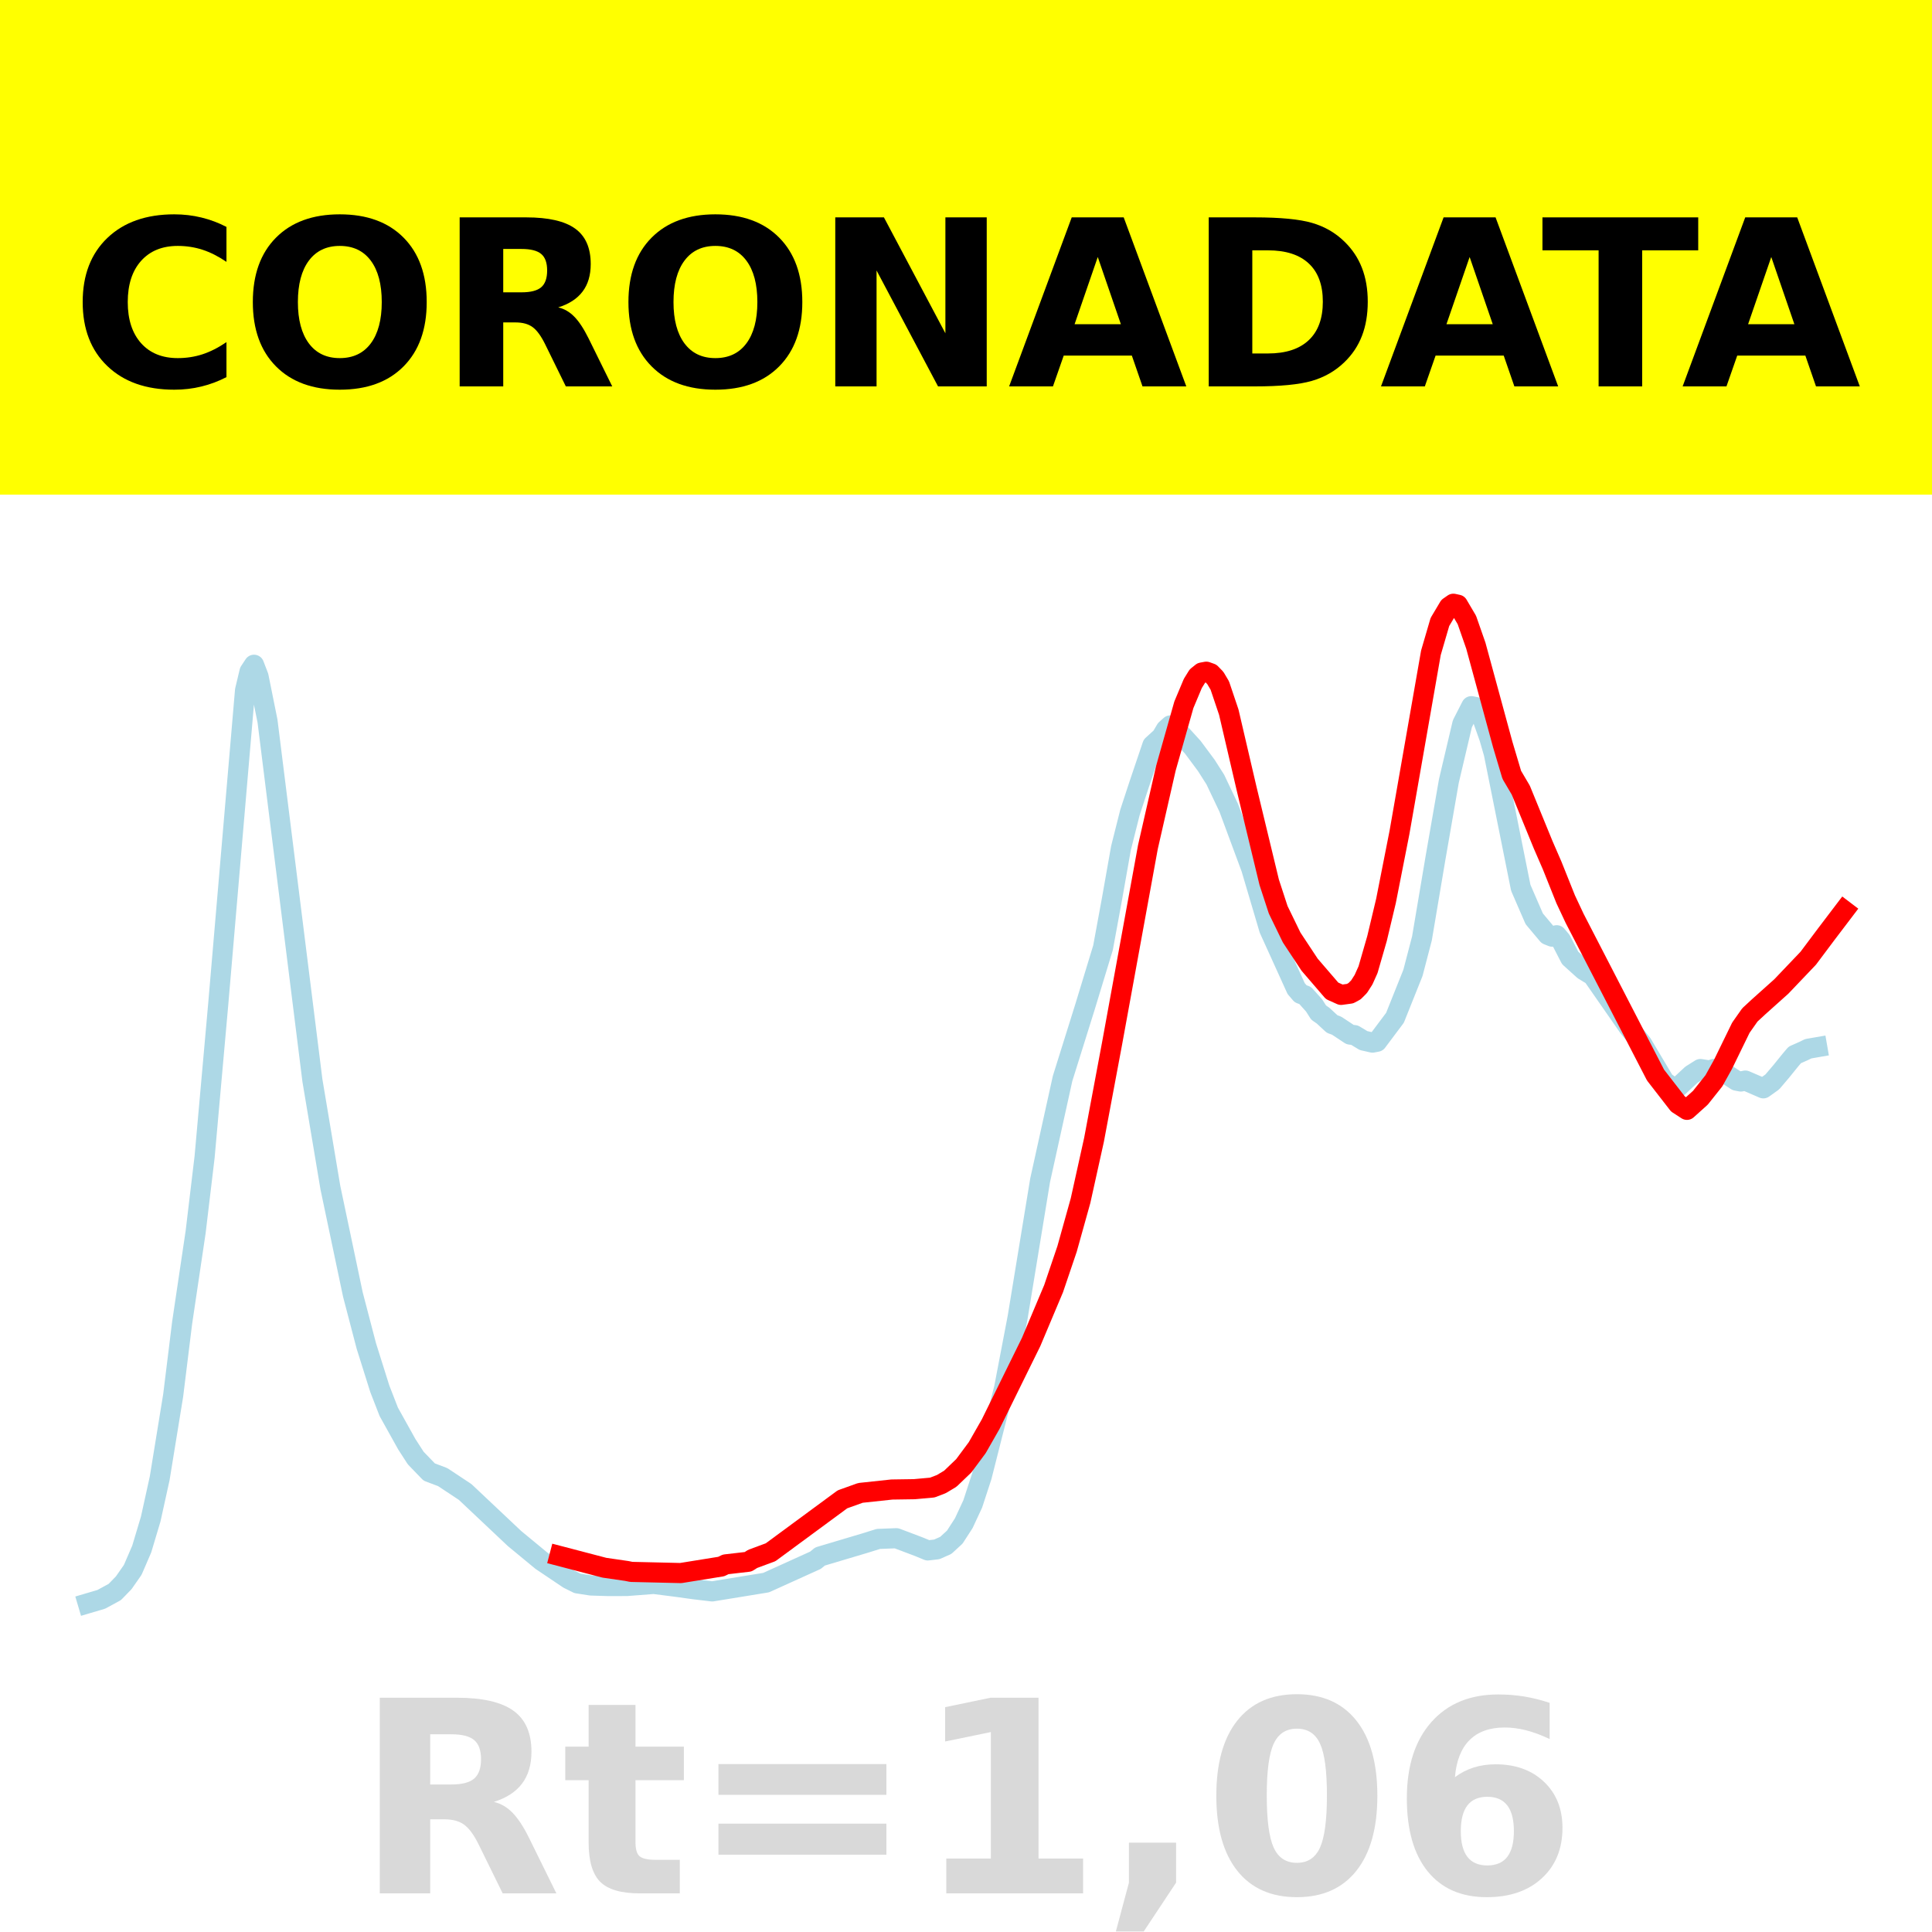
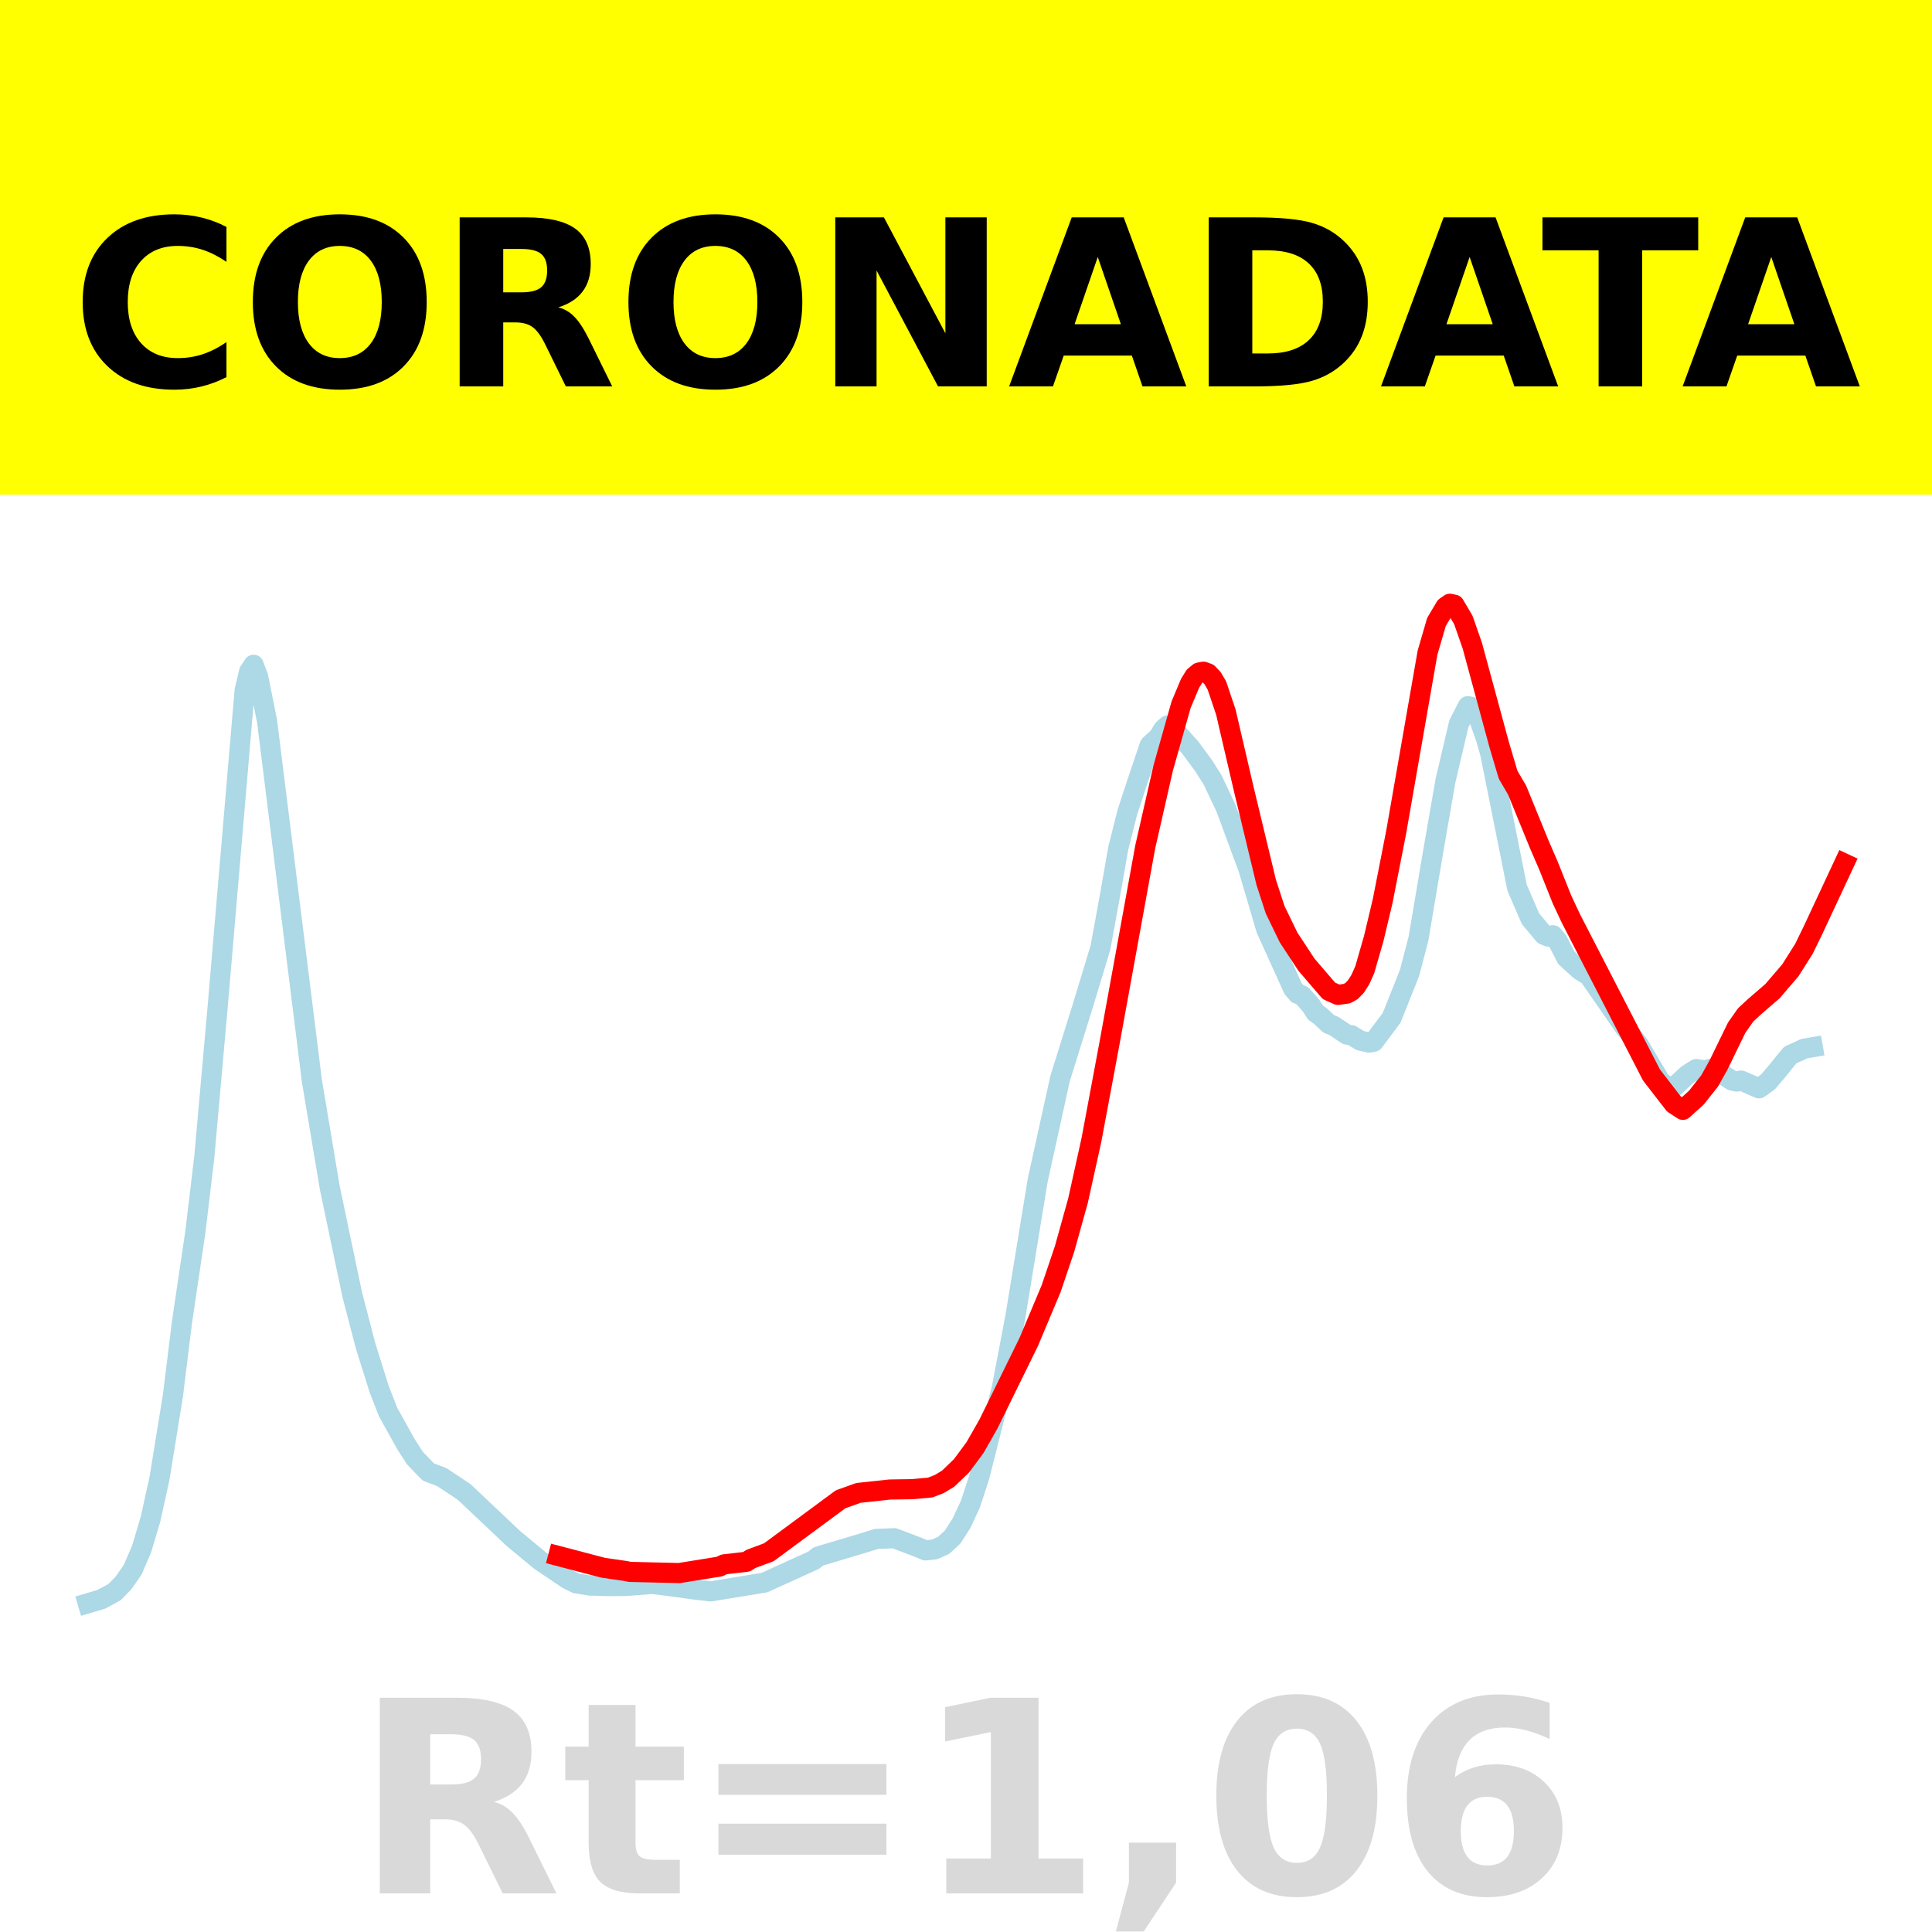
<svg xmlns="http://www.w3.org/2000/svg" xmlns:xlink="http://www.w3.org/1999/xlink" height="144pt" version="1.1" viewBox="0 0 144 144" width="144pt">
  <defs>
    <style type="text/css">*{stroke-linecap:butt;stroke-linejoin:round;}</style>
  </defs>
  <g id="figure_1">
    <g id="patch_1">
      <path d="M 0 144  L 144 144  L 144 0  L 0 0  z " style="fill:#ffffff;" />
    </g>
    <g id="axes_1">
      <g id="patch_2">
        <path d="M 0 144  L 144 144  L 144 0  L 0 0  z " style="fill:#ffffff;" />
      </g>
      <g id="line2d_1">
-         <path clip-path="url(#p3405b228ba)" d="M 6.545 119.502  L 7.55 119.205  L 8.554 118.659  L 9.224 117.969  L 9.894 117.008  L 10.563 115.458  L 11.233 113.222  L 11.902 110.184  L 12.907 104.009  L 13.576 98.588  L 14.581 91.831  L 15.25 86.23  L 16.255 74.964  L 18.264 51.457  L 18.598 50.056  L 18.933 49.548  L 19.268 50.419  L 19.938 53.741  L 23.286 80.535  L 24.625 88.522  L 26.299 96.474  L 27.303 100.317  L 28.308 103.512  L 28.977 105.232  L 30.317 107.638  L 30.986 108.675  L 31.991 109.716  L 32.995 110.094  L 34.669 111.203  L 38.352 114.675  L 40.361 116.333  L 42.37 117.684  L 43.039 118.017  L 44.044 118.173  L 45.383 118.215  L 46.722 118.21  L 48.731 118.056  L 50.405 118.27  L 51.744 118.455  L 53.083 118.614  L 57.101 117.959  L 60.784 116.29  L 61.119 116.013  L 64.467 115.015  L 65.471 114.702  L 66.811 114.65  L 68.485 115.283  L 69.154 115.559  L 69.824 115.481  L 70.493 115.184  L 71.163 114.568  L 71.833 113.532  L 72.502 112.094  L 73.172 110.045  L 74.846 103.436  L 75.85 98.181  L 77.524 87.975  L 79.198 80.387  L 80.872 75.039  L 82.212 70.64  L 82.881 67.001  L 83.551 63.212  L 84.22 60.556  L 84.89 58.513  L 85.894 55.544  L 86.564 54.935  L 86.899 54.368  L 87.234 54.069  L 87.568 54.226  L 88.908 55.699  L 89.912 57.051  L 90.582 58.104  L 91.586 60.216  L 93.26 64.73  L 94.599 69.259  L 95.269 70.732  L 96.608 73.685  L 96.943 74.074  L 97.278 74.195  L 97.947 74.941  L 98.282 75.47  L 98.617 75.703  L 99.287 76.324  L 99.621 76.445  L 100.626 77.111  L 100.961 77.153  L 101.63 77.558  L 102.3 77.71  L 102.635 77.645  L 103.974 75.859  L 105.313 72.511  L 105.983 69.946  L 106.987 63.989  L 107.992 58.207  L 108.996 53.945  L 109.666 52.634  L 110 52.702  L 110.335 53.108  L 111.005 54.994  L 111.34 56.157  L 113.349 66.169  L 114.353 68.482  L 115.357 69.679  L 115.692 69.813  L 116.027 69.707  L 116.362 70.101  L 117.031 71.398  L 118.036 72.307  L 118.705 72.715  L 121.384 76.567  L 122.388 77.793  L 124.062 80.605  L 124.732 81.096  L 125.067 81.034  L 126.071 80.1  L 126.741 79.679  L 127.41 79.787  L 127.745 79.674  L 128.415 79.893  L 129.419 80.544  L 129.754 80.609  L 130.089 80.539  L 131.428 81.118  L 132.098 80.639  L 132.767 79.852  L 133.437 79.024  L 133.772 78.628  L 134.441 78.332  L 134.776 78.167  L 135.446 78.051  L 135.446 78.051  " style="fill:none;stroke:#add8e6;stroke-linecap:square;stroke-width:1.5;" />
+         <path clip-path="url(#pa1efc7501e)" d="M 6.545 119.502  L 7.547 119.205  L 8.549 118.659  L 9.217 117.969  L 9.885 117.008  L 10.553 115.458  L 11.221 113.222  L 11.889 110.184  L 12.891 104.009  L 13.558 98.588  L 14.56 91.831  L 15.228 86.23  L 16.23 74.964  L 18.234 51.457  L 18.568 50.056  L 18.902 49.548  L 19.236 50.419  L 19.904 53.741  L 23.243 80.535  L 24.579 88.522  L 26.249 96.474  L 27.25 100.317  L 28.252 103.512  L 28.92 105.232  L 30.256 107.638  L 30.924 108.675  L 31.926 109.716  L 32.928 110.094  L 34.597 111.203  L 38.271 114.675  L 40.275 116.333  L 42.278 117.684  L 42.946 118.017  L 43.948 118.173  L 45.284 118.215  L 46.62 118.21  L 48.623 118.056  L 50.293 118.27  L 51.629 118.455  L 52.965 118.614  L 56.972 117.959  L 60.646 116.29  L 60.98 116.013  L 64.319 115.015  L 65.321 114.702  L 66.657 114.65  L 68.327 115.283  L 68.994 115.559  L 69.662 115.481  L 70.33 115.184  L 70.998 114.568  L 71.666 113.532  L 72.334 112.094  L 73.002 110.045  L 74.672 103.436  L 75.673 98.181  L 77.343 87.975  L 79.013 80.387  L 80.683 75.039  L 82.019 70.64  L 82.686 67.001  L 83.354 63.212  L 84.022 60.556  L 84.69 58.513  L 85.692 55.544  L 86.36 54.935  L 86.694 54.368  L 87.028 54.069  L 87.362 54.226  L 88.698 55.699  L 89.699 57.051  L 90.367 58.104  L 91.369 60.216  L 93.039 64.73  L 94.375 69.259  L 95.043 70.732  L 96.378 73.685  L 96.712 74.074  L 97.046 74.195  L 97.714 74.941  L 98.048 75.47  L 98.382 75.703  L 99.05 76.324  L 99.384 76.445  L 100.386 77.111  L 100.72 77.153  L 101.388 77.558  L 102.056 77.71  L 102.39 77.645  L 103.725 75.859  L 105.061 72.511  L 105.729 69.946  L 106.731 63.989  L 107.733 58.207  L 108.735 53.945  L 109.403 52.634  L 109.737 52.702  L 110.071 53.108  L 110.738 54.994  L 111.072 56.157  L 113.076 66.169  L 114.078 68.482  L 115.08 69.679  L 115.414 69.813  L 115.748 69.707  L 116.082 70.101  L 116.75 71.398  L 117.751 72.307  L 118.419 72.715  L 121.091 76.567  L 122.093 77.793  L 123.763 80.605  L 124.43 81.096  L 124.764 81.034  L 125.766 80.1  L 126.434 79.679  L 127.102 79.787  L 127.436 79.674  L 128.104 79.893  L 129.106 80.544  L 129.44 80.609  L 129.774 80.539  L 131.109 81.118  L 131.777 80.639  L 132.445 79.852  L 133.113 79.024  L 133.447 78.628  L 134.115 78.332  L 134.449 78.167  L 135.117 78.051  L 135.117 78.051  " style="fill:none;stroke:#add8e6;stroke-linecap:square;stroke-width:1.5;" />
      </g>
      <g id="line2d_2">
-         <path clip-path="url(#p3405b228ba)" d="M 41.7 115.973  L 45.048 116.849  L 46.722 117.092  L 47.057 117.16  L 50.74 117.246  L 53.753 116.761  L 54.088 116.599  L 55.762 116.405  L 56.097 116.192  L 57.436 115.696  L 62.793 111.751  L 64.132 111.271  L 66.476 111.02  L 68.15 110.995  L 69.489 110.874  L 70.159 110.617  L 70.828 110.217  L 71.833 109.253  L 72.837 107.901  L 73.841 106.143  L 76.855 100.023  L 78.529 96.049  L 79.533 93.087  L 80.538 89.487  L 81.542 84.953  L 82.881 77.809  L 85.56 63.127  L 86.899 57.256  L 88.238 52.531  L 88.908 50.936  L 89.243 50.396  L 89.577 50.127  L 89.912 50.065  L 90.247 50.185  L 90.582 50.53  L 90.917 51.094  L 91.586 53.079  L 92.925 58.822  L 94.599 65.76  L 95.269 67.81  L 96.273 69.877  L 97.613 71.906  L 99.287 73.851  L 99.956 74.152  L 100.626 74.06  L 100.961 73.879  L 101.296 73.543  L 101.63 73.021  L 101.965 72.275  L 102.635 69.953  L 103.304 67.146  L 104.309 62.044  L 106.652 48.653  L 107.322 46.359  L 107.992 45.233  L 108.326 45  L 108.661 45.073  L 109.331 46.209  L 110 48.123  L 112.009 55.504  L 112.679 57.753  L 113.349 58.89  L 115.023 62.978  L 115.692 64.518  L 116.697 67.029  L 117.366 68.454  L 123.393 80.129  L 125.067 82.287  L 125.736 82.721  L 126.741 81.817  L 127.745 80.554  L 128.415 79.346  L 129.754 76.6  L 130.424 75.647  L 131.093 75.028  L 132.767 73.529  L 134.776 71.421  L 136.115 69.634  L 137.455 67.87  L 137.455 67.87  " style="fill:none;stroke:#ff0000;stroke-linecap:square;stroke-width:1.5;" />
+         <path clip-path="url(#pa1efc7501e)" d="M 41.61 115.973  L 44.95 116.849  L 46.62 117.092  L 46.954 117.16  L 50.627 117.246  L 53.633 116.761  L 53.967 116.599  L 55.636 116.405  L 55.97 116.192  L 57.306 115.696  L 62.649 111.751  L 63.985 111.271  L 66.323 111.02  L 67.993 110.995  L 69.328 110.874  L 69.996 110.617  L 70.664 110.217  L 71.666 109.253  L 72.668 107.901  L 73.67 106.143  L 76.675 100.023  L 78.345 96.049  L 79.347 93.087  L 80.349 89.487  L 81.351 84.953  L 82.686 77.809  L 85.358 63.127  L 86.694 57.256  L 88.03 52.531  L 88.698 50.936  L 89.032 50.396  L 89.365 50.127  L 89.699 50.065  L 90.033 50.185  L 90.367 50.53  L 90.701 51.094  L 91.369 53.079  L 92.705 58.822  L 94.375 65.76  L 95.043 67.81  L 96.045 69.877  L 97.38 71.906  L 99.05 73.851  L 99.718 74.152  L 100.386 74.06  L 100.72 73.879  L 101.054 73.543  L 101.388 73.021  L 101.722 72.275  L 102.39 69.953  L 103.058 67.146  L 104.059 62.044  L 106.397 48.653  L 107.065 46.359  L 107.733 45.233  L 108.067 45  L 108.401 45.073  L 109.069 46.209  L 109.737 48.123  L 111.74 55.504  L 112.408 57.753  L 113.076 58.89  L 114.746 62.978  L 115.414 64.518  L 116.416 67.029  L 117.083 68.454  L 123.095 80.129  L 124.764 82.287  L 125.432 82.721  L 126.434 81.817  L 127.436 80.554  L 128.104 79.346  L 129.44 76.6  L 130.108 75.647  L 130.776 75.028  L 132.111 73.876  L 133.447 72.316  L 134.449 70.73  L 135.117 69.363  L 137.455 64.356  L 137.455 64.356  " style="fill:none;stroke:#ff0000;stroke-linecap:square;stroke-width:1.5;" />
      </g>
      <g id="patch_3">
        <path d="M 0 144  L 0 0  " style="fill:none;stroke:#ffffff;stroke-linecap:square;stroke-linejoin:miter;stroke-width:0.8;" />
      </g>
      <g id="patch_4">
        <path d="M 144 144  L 144 0  " style="fill:none;stroke:#ffffff;stroke-linecap:square;stroke-linejoin:miter;stroke-width:0.8;" />
      </g>
      <g id="patch_5">
-         <path d="M 0 144  L 144 144  " style="fill:none;stroke:#ffffff;stroke-linecap:square;stroke-linejoin:miter;stroke-width:0.8;" />
+         <path d="M -0 144  L 144 144  " style="fill:none;stroke:#ffffff;stroke-linecap:square;stroke-linejoin:miter;stroke-width:0.8;" />
      </g>
      <g id="patch_6">
-         <path d="M 0 0  L 144 0  " style="fill:none;stroke:#ffffff;stroke-linecap:square;stroke-linejoin:miter;stroke-width:0.8;" />
+         <path d="M -0 0  L 144 0  " style="fill:none;stroke:#ffffff;stroke-linecap:square;stroke-linejoin:miter;stroke-width:0.8;" />
      </g>
    </g>
    <g id="text_1">
      <g id="patch_7">
        <path d="M -64.848 36.368  L 208.848 36.368  L 208.848 -7.654  L -64.848 -7.654  z " style="fill:#ffff00;stroke:#ffff00;stroke-linejoin:miter;" />
      </g>
      <g transform="translate(72 9.45018)scale(0.1728 -0.1728)" />
      <g transform="translate(-60.87375 28.8)scale(0.1728 -0.1728)">
        <defs>
          <path id="DejaVuSans-Bold-32" />
          <path d="M 67 4  Q 61.812 1.312 56.203 -0.047  Q 50.594 -1.422 44.484 -1.422  Q 26.266 -1.422 15.625 8.766  Q 4.984 18.953 4.984 36.375  Q 4.984 53.859 15.625 64.031  Q 26.266 74.219 44.484 74.219  Q 50.594 74.219 56.203 72.844  Q 61.812 71.484 67 68.797  L 67 53.719  Q 61.766 57.281 56.688 58.938  Q 51.609 60.594 46 60.594  Q 35.938 60.594 30.172 54.141  Q 24.422 47.703 24.422 36.375  Q 24.422 25.094 30.172 18.641  Q 35.938 12.203 46 12.203  Q 51.609 12.203 56.688 13.859  Q 61.766 15.531 67 19.094  z " id="DejaVuSans-Bold-67" />
          <path d="M 42.484 60.594  Q 33.891 60.594 29.156 54.25  Q 24.422 47.906 24.422 36.375  Q 24.422 24.906 29.156 18.547  Q 33.891 12.203 42.484 12.203  Q 51.125 12.203 55.859 18.547  Q 60.594 24.906 60.594 36.375  Q 60.594 47.906 55.859 54.25  Q 51.125 60.594 42.484 60.594  z M 42.484 74.219  Q 60.062 74.219 70.016 64.156  Q 79.984 54.109 79.984 36.375  Q 79.984 18.703 70.016 8.641  Q 60.062 -1.422 42.484 -1.422  Q 24.953 -1.422 14.969 8.641  Q 4.984 18.703 4.984 36.375  Q 4.984 54.109 14.969 64.156  Q 24.953 74.219 42.484 74.219  z " id="DejaVuSans-Bold-79" />
          <path d="M 35.891 40.578  Q 41.797 40.578 44.359 42.766  Q 46.922 44.969 46.922 50  Q 46.922 54.984 44.359 57.125  Q 41.797 59.281 35.891 59.281  L 27.984 59.281  L 27.984 40.578  z M 27.984 27.594  L 27.984 0  L 9.188 0  L 9.188 72.906  L 37.891 72.906  Q 52.297 72.906 59 68.062  Q 65.719 63.234 65.719 52.781  Q 65.719 45.562 62.219 40.922  Q 58.734 36.281 51.703 34.078  Q 55.562 33.203 58.609 30.094  Q 61.672 27 64.797 20.703  L 75 0  L 54.984 0  L 46.094 18.109  Q 43.406 23.578 40.641 25.578  Q 37.891 27.594 33.297 27.594  z " id="DejaVuSans-Bold-82" />
          <path d="M 9.188 72.906  L 30.172 72.906  L 56.688 22.906  L 56.688 72.906  L 74.516 72.906  L 74.516 0  L 53.516 0  L 27 50  L 27 0  L 9.188 0  z " id="DejaVuSans-Bold-78" />
          <path d="M 53.422 13.281  L 24.031 13.281  L 19.391 0  L 0.484 0  L 27.484 72.906  L 49.906 72.906  L 76.906 0  L 58.016 0  z M 28.719 26.812  L 48.688 26.812  L 38.719 55.812  z " id="DejaVuSans-Bold-65" />
          <path d="M 27.984 58.688  L 27.984 14.203  L 34.719 14.203  Q 46.234 14.203 52.312 19.922  Q 58.406 25.641 58.406 36.531  Q 58.406 47.359 52.344 53.016  Q 46.297 58.688 34.719 58.688  z M 9.188 72.906  L 29 72.906  Q 45.609 72.906 53.734 70.531  Q 61.859 68.172 67.672 62.5  Q 72.797 57.562 75.281 51.109  Q 77.781 44.672 77.781 36.531  Q 77.781 28.266 75.281 21.797  Q 72.797 15.328 67.672 10.406  Q 61.812 4.734 53.609 2.359  Q 45.406 0 29 0  L 9.188 0  z " id="DejaVuSans-Bold-68" />
          <path d="M 0.484 72.906  L 67.672 72.906  L 67.672 58.688  L 43.5 58.688  L 43.5 0  L 24.703 0  L 24.703 58.688  L 0.484 58.688  z " id="DejaVuSans-Bold-84" />
        </defs>
        <use xlink:href="#DejaVuSans-Bold-32" />
        <use x="34.814" xlink:href="#DejaVuSans-Bold-32" />
        <use x="69.629" xlink:href="#DejaVuSans-Bold-32" />
        <use x="104.443" xlink:href="#DejaVuSans-Bold-32" />
        <use x="139.258" xlink:href="#DejaVuSans-Bold-32" />
        <use x="174.072" xlink:href="#DejaVuSans-Bold-32" />
        <use x="208.887" xlink:href="#DejaVuSans-Bold-32" />
        <use x="243.701" xlink:href="#DejaVuSans-Bold-32" />
        <use x="278.516" xlink:href="#DejaVuSans-Bold-32" />
        <use x="313.33" xlink:href="#DejaVuSans-Bold-32" />
        <use x="348.145" xlink:href="#DejaVuSans-Bold-32" />
        <use x="382.959" xlink:href="#DejaVuSans-Bold-67" />
        <use x="456.348" xlink:href="#DejaVuSans-Bold-79" />
        <use x="541.357" xlink:href="#DejaVuSans-Bold-82" />
        <use x="618.359" xlink:href="#DejaVuSans-Bold-79" />
        <use x="703.369" xlink:href="#DejaVuSans-Bold-78" />
        <use x="787.061" xlink:href="#DejaVuSans-Bold-65" />
        <use x="864.453" xlink:href="#DejaVuSans-Bold-68" />
        <use x="947.461" xlink:href="#DejaVuSans-Bold-65" />
        <use x="1017.104" xlink:href="#DejaVuSans-Bold-84" />
        <use x="1077.566" xlink:href="#DejaVuSans-Bold-65" />
        <use x="1154.959" xlink:href="#DejaVuSans-Bold-32" />
        <use x="1189.773" xlink:href="#DejaVuSans-Bold-32" />
        <use x="1224.588" xlink:href="#DejaVuSans-Bold-32" />
        <use x="1259.402" xlink:href="#DejaVuSans-Bold-32" />
        <use x="1294.217" xlink:href="#DejaVuSans-Bold-32" />
        <use x="1329.031" xlink:href="#DejaVuSans-Bold-32" />
        <use x="1363.846" xlink:href="#DejaVuSans-Bold-32" />
        <use x="1398.66" xlink:href="#DejaVuSans-Bold-32" />
        <use x="1433.475" xlink:href="#DejaVuSans-Bold-32" />
        <use x="1468.289" xlink:href="#DejaVuSans-Bold-32" />
        <use x="1503.104" xlink:href="#DejaVuSans-Bold-32" />
      </g>
    </g>
    <g id="text_2">
      <g style="fill:#808080;opacity:0.3;" transform="translate(26.46875 141.12)scale(0.2 -0.2)">
        <defs>
          <path d="M 27.484 70.219  L 27.484 54.688  L 45.516 54.688  L 45.516 42.188  L 27.484 42.188  L 27.484 19  Q 27.484 15.188 29 13.844  Q 30.516 12.5 35.016 12.5  L 44 12.5  L 44 0  L 29 0  Q 18.656 0 14.328 4.312  Q 10.016 8.641 10.016 19  L 10.016 42.188  L 1.312 42.188  L 1.312 54.688  L 10.016 54.688  L 10.016 70.219  z " id="DejaVuSans-Bold-116" />
          <path d="M 10.594 48.188  L 73.188 48.188  L 73.188 36.719  L 10.594 36.719  z M 10.594 25.984  L 73.188 25.984  L 73.188 14.406  L 10.594 14.406  z " id="DejaVuSans-Bold-61" />
          <path d="M 11.719 12.984  L 28.328 12.984  L 28.328 60.109  L 11.281 56.594  L 11.281 69.391  L 28.219 72.906  L 46.094 72.906  L 46.094 12.984  L 62.703 12.984  L 62.703 0  L 11.719 0  z " id="DejaVuSans-Bold-49" />
          <path d="M 10.203 18.891  L 27.781 18.891  L 27.781 4  L 15.719 -14.203  L 5.328 -14.203  L 10.203 4  z " id="DejaVuSans-Bold-44" />
          <path d="M 46 36.531  Q 46 50.203 43.438 55.781  Q 40.875 61.375 34.812 61.375  Q 28.766 61.375 26.172 55.781  Q 23.578 50.203 23.578 36.531  Q 23.578 22.703 26.172 17.031  Q 28.766 11.375 34.812 11.375  Q 40.828 11.375 43.406 17.031  Q 46 22.703 46 36.531  z M 64.797 36.375  Q 64.797 18.266 56.984 8.422  Q 49.172 -1.422 34.812 -1.422  Q 20.406 -1.422 12.594 8.422  Q 4.781 18.266 4.781 36.375  Q 4.781 54.547 12.594 64.375  Q 20.406 74.219 34.812 74.219  Q 49.172 74.219 56.984 64.375  Q 64.797 54.547 64.797 36.375  z " id="DejaVuSans-Bold-48" />
          <path d="M 36.188 35.984  Q 31.25 35.984 28.781 32.781  Q 26.312 29.594 26.312 23.188  Q 26.312 16.797 28.781 13.594  Q 31.25 10.406 36.188 10.406  Q 41.156 10.406 43.625 13.594  Q 46.094 16.797 46.094 23.188  Q 46.094 29.594 43.625 32.781  Q 41.156 35.984 36.188 35.984  z M 59.422 71  L 59.422 57.516  Q 54.781 59.719 50.672 60.766  Q 46.578 61.812 42.672 61.812  Q 34.281 61.812 29.594 57.141  Q 24.906 52.484 24.125 43.312  Q 27.344 45.703 31.094 46.891  Q 34.859 48.094 39.312 48.094  Q 50.484 48.094 57.344 41.547  Q 64.203 35.016 64.203 24.422  Q 64.203 12.703 56.531 5.641  Q 48.875 -1.422 35.984 -1.422  Q 21.781 -1.422 13.984 8.172  Q 6.203 17.781 6.203 35.406  Q 6.203 53.469 15.312 63.797  Q 24.422 74.125 40.281 74.125  Q 45.312 74.125 50.047 73.344  Q 54.781 72.562 59.422 71  z " id="DejaVuSans-Bold-54" />
        </defs>
        <use xlink:href="#DejaVuSans-Bold-82" />
        <use x="77.002" xlink:href="#DejaVuSans-Bold-116" />
        <use x="124.805" xlink:href="#DejaVuSans-Bold-61" />
        <use x="208.594" xlink:href="#DejaVuSans-Bold-49" />
        <use x="278.174" xlink:href="#DejaVuSans-Bold-44" />
        <use x="316.162" xlink:href="#DejaVuSans-Bold-48" />
        <use x="385.742" xlink:href="#DejaVuSans-Bold-54" />
      </g>
    </g>
  </g>
  <defs>
-     <clipPath id="p3405b228ba">
+     <clipPath id="pa1efc7501e">
      <rect height="144" width="144" x="0" y="0" />
    </clipPath>
  </defs>
</svg>
